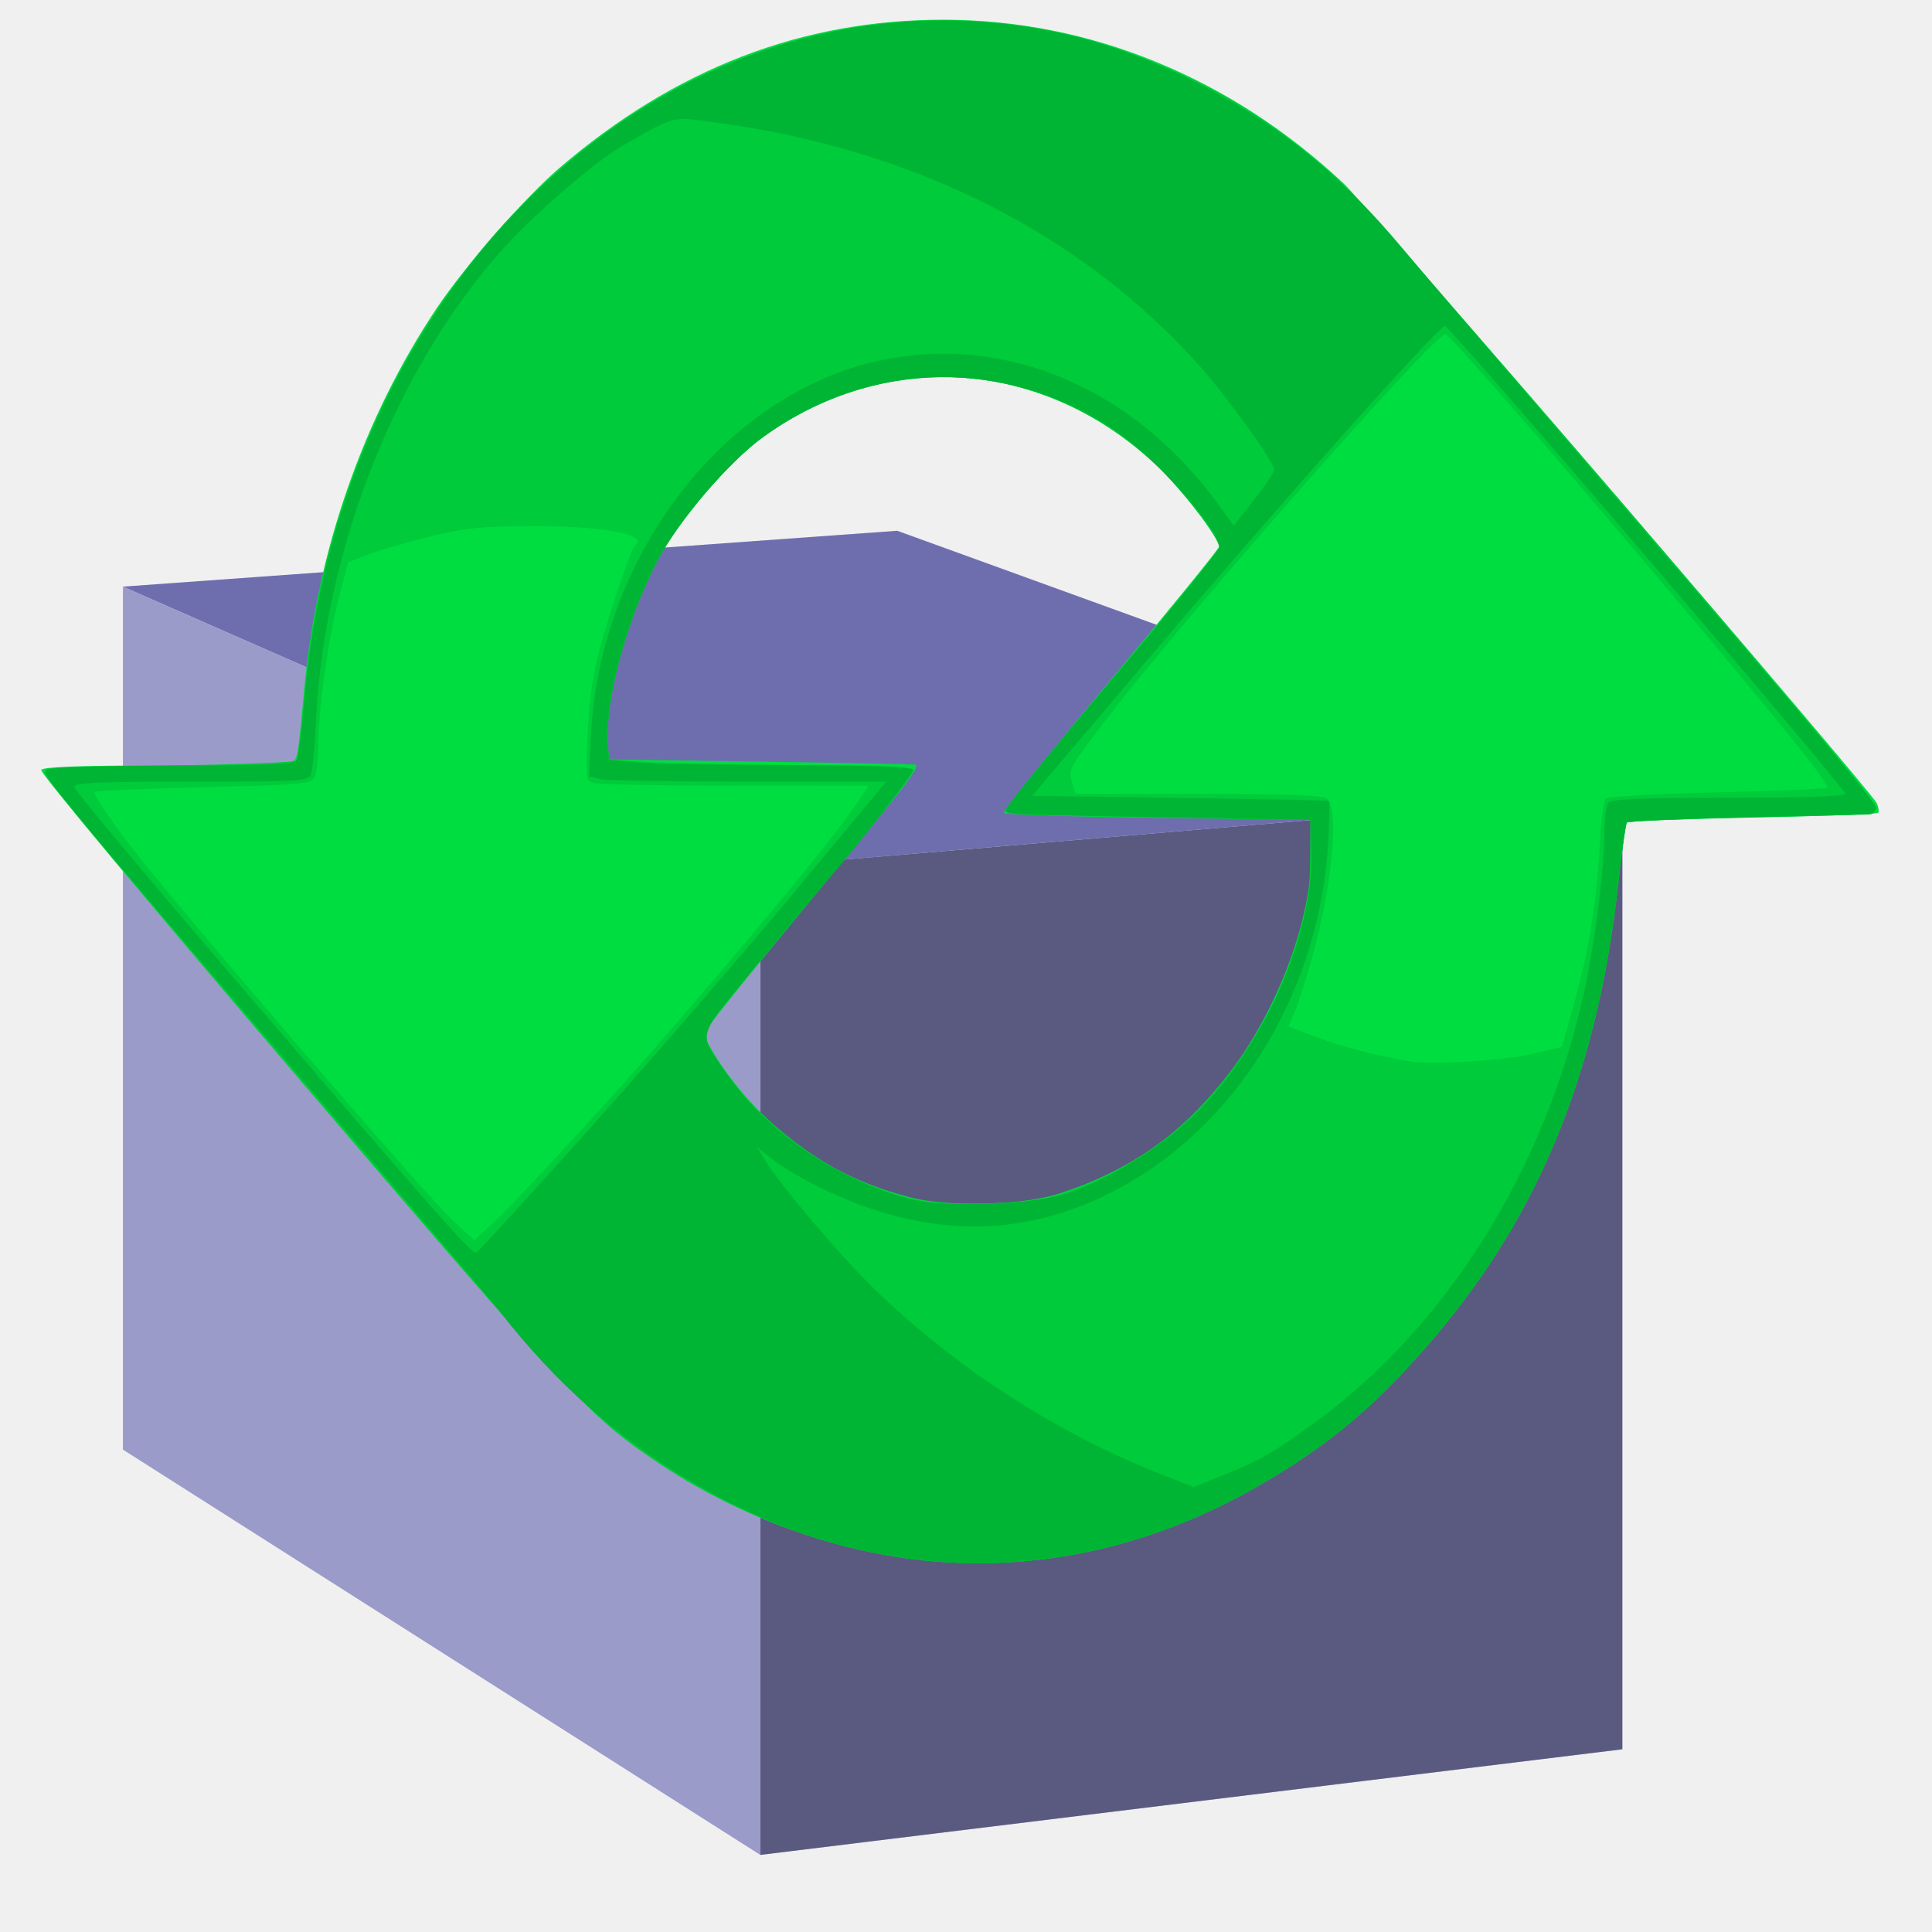
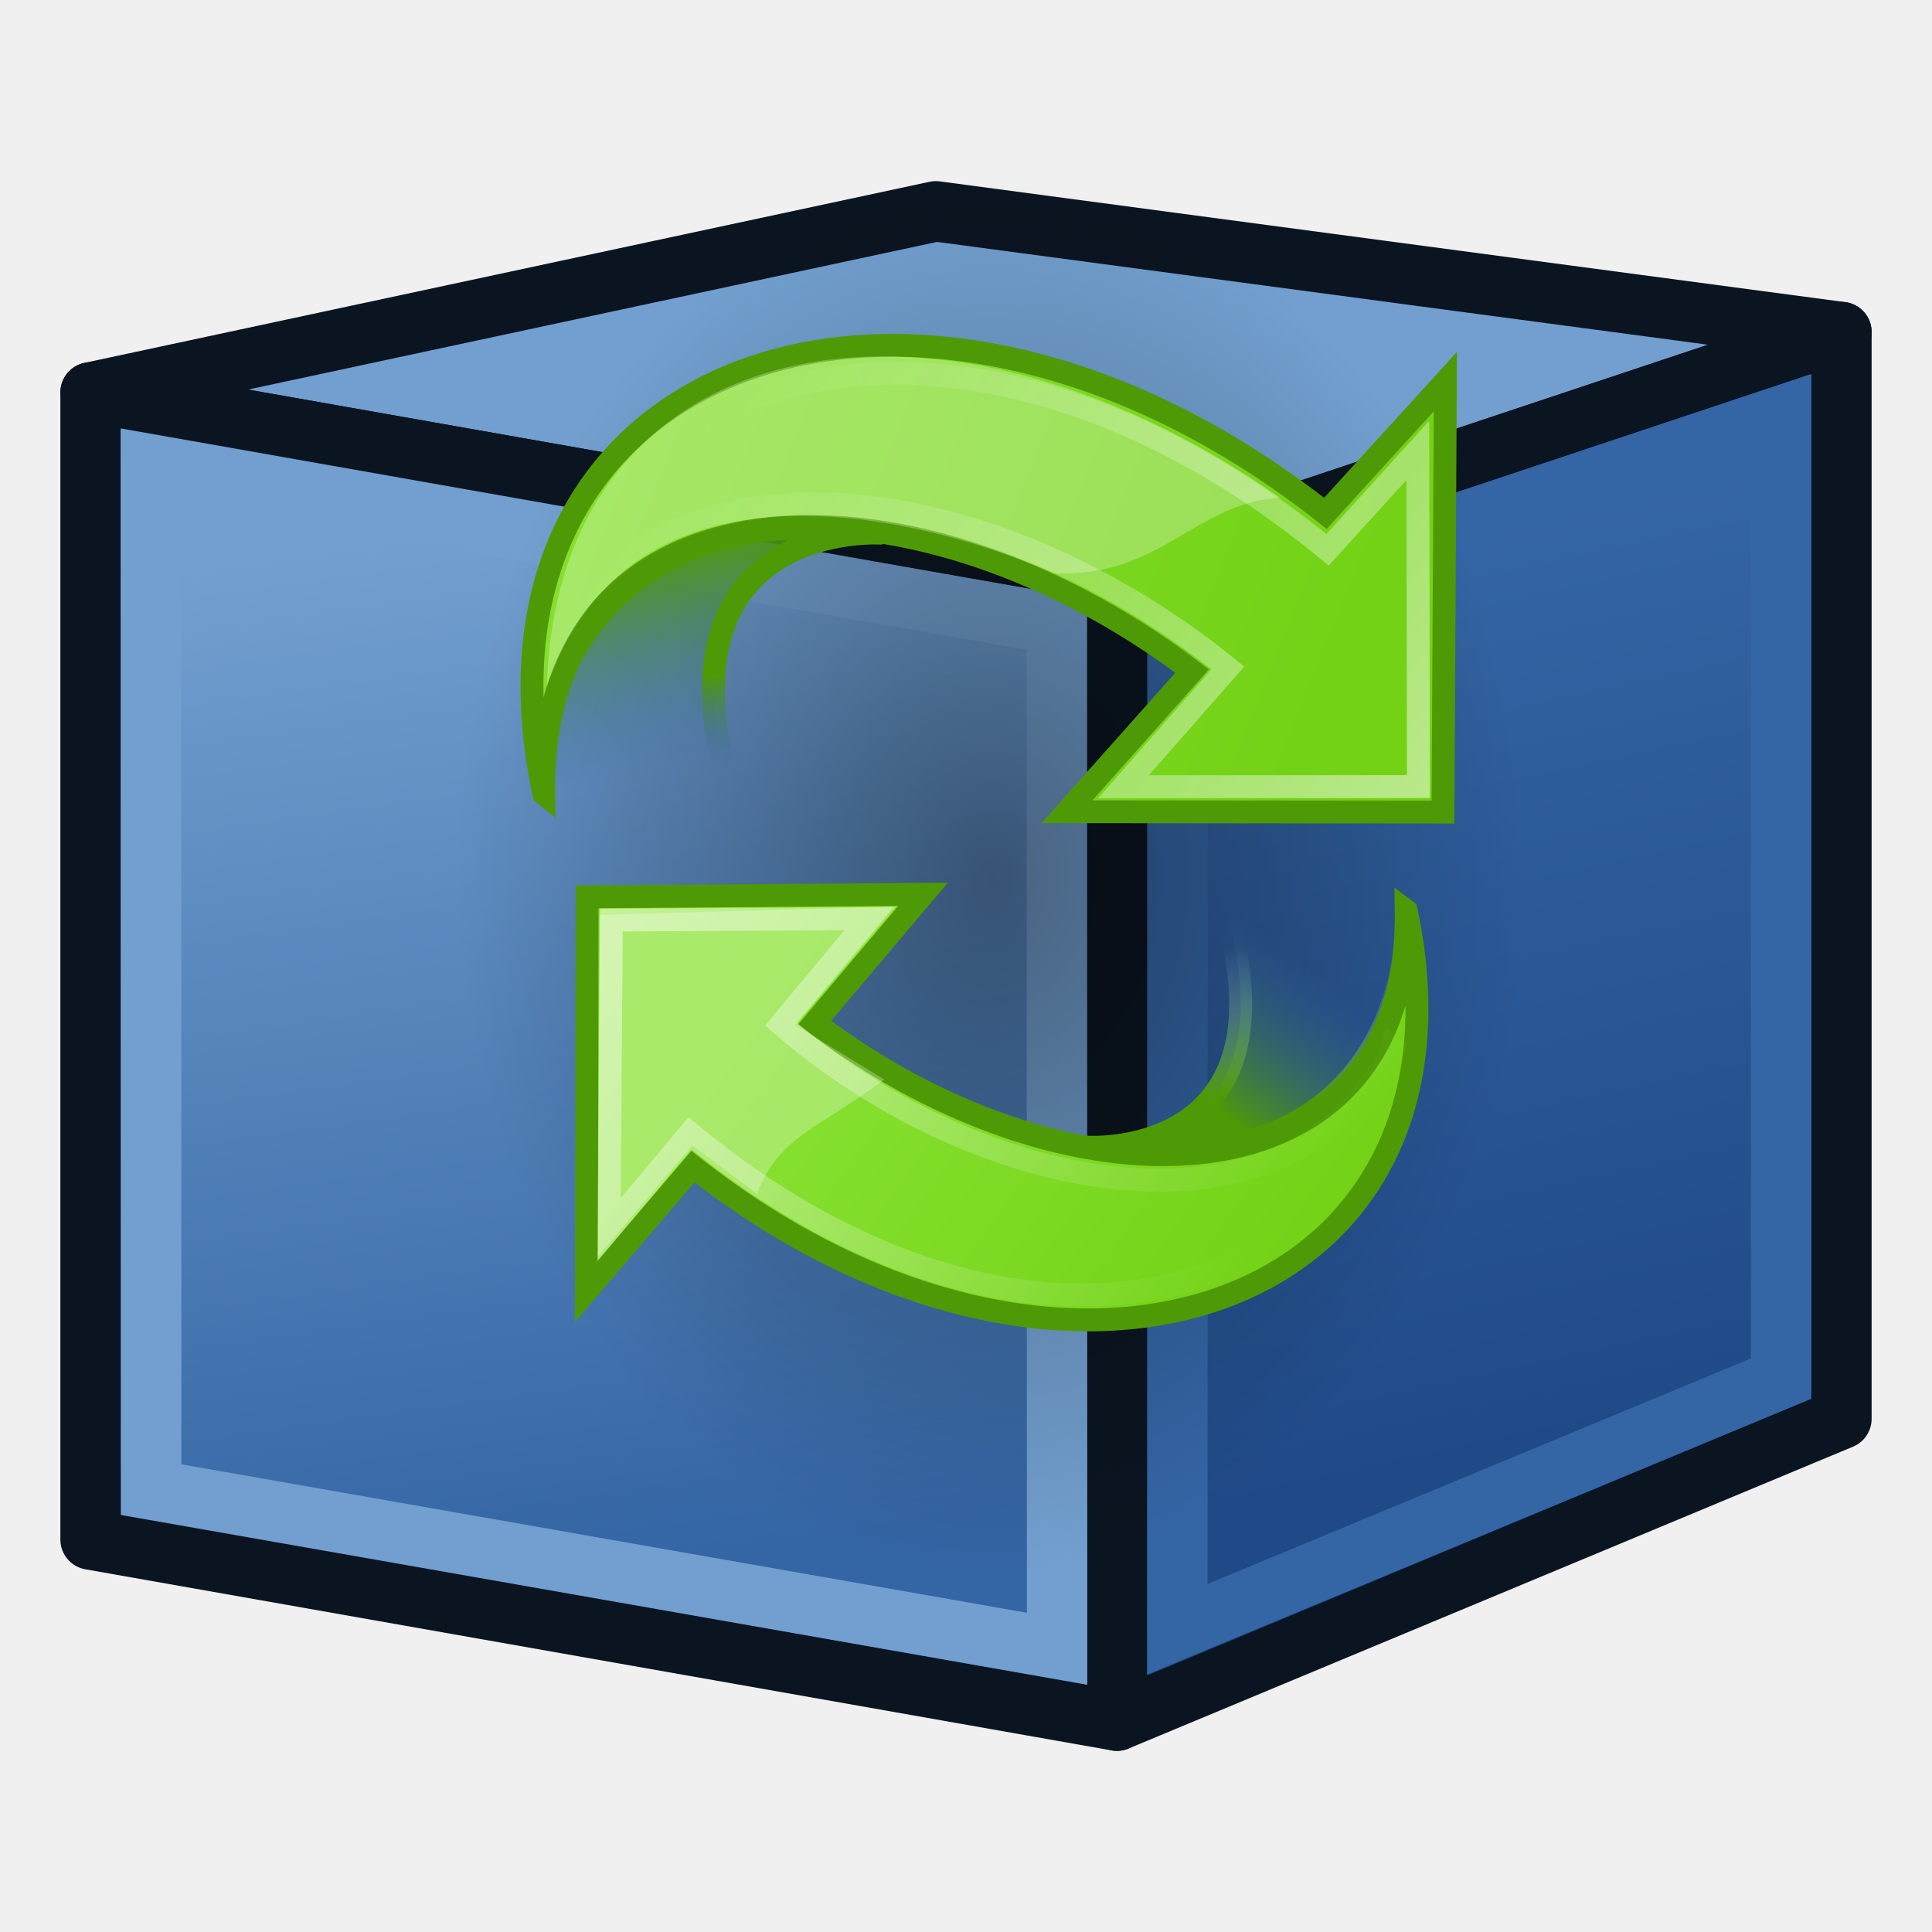
- <svg xmlns="http://www.w3.org/2000/svg" width="48px" height="48px" id="svg3049" version="1.1">
-   <defs id="defs3051">
-     </defs>
+ <svg xmlns="http://www.w3.org/2000/svg" xmlns:xlink="http://www.w3.org/1999/xlink" width="64px" height="64px" id="svg2860" version="1.1">
+   <defs id="defs2862">
+     <linearGradient id="linearGradient3945">
+       <stop style="stop-color:#8ae234;stop-opacity:1" offset="0" id="stop3947" />
+       <stop style="stop-color:#73d216;stop-opacity:1" offset="1" id="stop3949" />
+     </linearGradient>
+     <linearGradient id="linearGradient4387">
+       <stop style="stop-color:#71b2f8;stop-opacity:1;" offset="0" id="stop4389" />
+       <stop style="stop-color:#002795;stop-opacity:1;" offset="1" id="stop4391" />
+     </linearGradient>
+     <radialGradient xlink:href="#linearGradient3377" id="radialGradient3692" cx="45.883" cy="28.87" fx="45.883" fy="28.87" r="19.467" gradientUnits="userSpaceOnUse" gradientTransform="translate(-0.2344322,0.234432)" />
+     <radialGradient xlink:href="#linearGradient4387" id="radialGradient3703" gradientUnits="userSpaceOnUse" cx="131.482" cy="93.557" fx="131.482" fy="93.557" r="19.467" gradientTransform="matrix(0.5271106,1.815887,-1.453484,0.4219133,203.234,-187.6583)" />
+     <linearGradient id="linearGradient3377">
+       <stop id="stop3379" offset="0" style="stop-color:#faff2b;stop-opacity:1;" />
+       <stop id="stop3381" offset="1" style="stop-color:#ffaa00;stop-opacity:1;" />
+     </linearGradient>
+     <radialGradient xlink:href="#linearGradient4387" id="radialGradient3705" gradientUnits="userSpaceOnUse" cx="147.057" cy="83.989" fx="147.057" fy="83.989" r="19.467" gradientTransform="matrix(1.296603,0.1771123,-0.1409286,1.031709,-32.68993,-29.10927)" />
+     <radialGradient xlink:href="#linearGradient3377-3" id="radialGradient3692-5" cx="45.883" cy="28.87" fx="45.883" fy="28.87" r="19.467" gradientUnits="userSpaceOnUse" gradientTransform="translate(-0.2344322,0.234432)" />
+     <linearGradient id="linearGradient3377-3">
+       <stop id="stop3379-8" offset="0" style="stop-color:#faff2b;stop-opacity:1;" />
+       <stop id="stop3381-3" offset="1" style="stop-color:#ffaa00;stop-opacity:1;" />
+     </linearGradient>
+     <linearGradient gradientTransform="translate(0,-4)" xlink:href="#linearGradient3767" id="linearGradient3773" x1="22.117" y1="55.718" x2="17.329" y2="21.311" gradientUnits="userSpaceOnUse" />
+     <linearGradient id="linearGradient3767">
+       <stop style="stop-color:#3465a4;stop-opacity:1" offset="0" id="stop3769" />
+       <stop style="stop-color:#729fcf;stop-opacity:1" offset="1" id="stop3771" />
+     </linearGradient>
+     <linearGradient gradientTransform="translate(0,-4)" xlink:href="#linearGradient3777" id="linearGradient3783" x1="53.897" y1="51.18" x2="47.502" y2="21.837" gradientUnits="userSpaceOnUse" />
+     <linearGradient id="linearGradient3777">
+       <stop style="stop-color:#204a87;stop-opacity:1" offset="0" id="stop3779" />
+       <stop style="stop-color:#3465a4;stop-opacity:1" offset="1" id="stop3781" />
+     </linearGradient>
+     <radialGradient xlink:href="#linearGradient8662" id="radialGradient3757" gradientUnits="userSpaceOnUse" gradientTransform="matrix(1,0,0,0.536723,0,16.87306)" cx="24.837" cy="36.421" fx="24.837" fy="36.421" r="15.645" />
+     <linearGradient id="linearGradient8662">
+       <stop id="stop8664" offset="0" style="stop-color:#000000;stop-opacity:1;" />
+       <stop id="stop8666" offset="1" style="stop-color:#000000;stop-opacity:0;" />
+     </linearGradient>
+     <linearGradient xlink:href="#linearGradient2847" id="linearGradient3759" gradientUnits="userSpaceOnUse" gradientTransform="translate(-64.24781,5.582514)" x1="32.648" y1="30.749" x2="37.124" y2="24.842" />
+     <linearGradient xlink:href="#linearGradient2682" id="linearGradient3761" gradientUnits="userSpaceOnUse" gradientTransform="translate(-64.24781,5.582514)" x1="36.714" y1="31.456" x2="37.124" y2="24.842" />
+     <linearGradient id="linearGradient2682">
+       <stop id="stop2684" offset="0" style="stop-color:#4e9a06;stop-opacity:1" />
+       <stop id="stop2686" offset="1" style="stop-color:#89aedc;stop-opacity:0;" />
+     </linearGradient>
+     <linearGradient xlink:href="#linearGradient2402" id="linearGradient3767-3" gradientUnits="userSpaceOnUse" x1="18.936" y1="23.668" x2="53.589" y2="26.649" />
+     <linearGradient id="linearGradient2402">
+       <stop id="stop2404" offset="0" style="stop-color:#729fcf;stop-opacity:1;" />
+       <stop id="stop2406" offset="1" style="stop-color:#528ac5;stop-opacity:1;" />
+     </linearGradient>
+     <linearGradient xlink:href="#linearGradient2871" id="linearGradient3769" gradientUnits="userSpaceOnUse" x1="46.835" y1="45.264" x2="45.38" y2="50.94" />
+     <linearGradient id="linearGradient2871">
+       <stop id="stop2873" offset="0" style="stop-color:#3465a4;stop-opacity:1;" />
+       <stop id="stop2875" offset="1" style="stop-color:#3465a4;stop-opacity:1" />
+     </linearGradient>
+     <linearGradient xlink:href="#linearGradient3945" id="linearGradient3763" gradientUnits="userSpaceOnUse" x1="18.936" y1="23.668" x2="53.589" y2="26.649" />
+     <linearGradient id="linearGradient3149">
+       <stop id="stop3151" offset="0" style="stop-color:#729fcf;stop-opacity:1;" />
+       <stop id="stop3153" offset="1" style="stop-color:#528ac5;stop-opacity:1;" />
+     </linearGradient>
+     <linearGradient xlink:href="#linearGradient2797" id="linearGradient3771" gradientUnits="userSpaceOnUse" x1="5.965" y1="26.048" x2="52.854" y2="26.048" />
+     <linearGradient id="linearGradient2797">
+       <stop id="stop2799" offset="0" style="stop-color:#ffffff;stop-opacity:1;" />
+       <stop id="stop2801" offset="1" style="stop-color:#ffffff;stop-opacity:0;" />
+     </linearGradient>
+     <linearGradient xlink:href="#linearGradient2847" id="linearGradient3745" gradientUnits="userSpaceOnUse" gradientTransform="translate(-63.7824,5.304921)" x1="13.479" y1="10.612" x2="15.419" y2="19.115" />
+     <linearGradient id="linearGradient2831">
+       <stop id="stop2833" offset="0" style="stop-color:#3465a4;stop-opacity:1;" />
+       <stop style="stop-color:#5b86be;stop-opacity:1;" offset="0.333" id="stop2855" />
+       <stop id="stop2835" offset="1" style="stop-color:#83a8d8;stop-opacity:0;" />
+     </linearGradient>
+     <linearGradient xlink:href="#linearGradient2847" id="linearGradient3747" gradientUnits="userSpaceOnUse" gradientTransform="matrix(-1,0,0,-1,-16.7199,51.42992)" x1="37.128" y1="29.73" x2="37.065" y2="26.194" />
+     <linearGradient id="linearGradient2847">
+       <stop id="stop2849" offset="0" style="stop-color:#4e9a06;stop-opacity:1" />
+       <stop id="stop2851" offset="1" style="stop-color:#3465a4;stop-opacity:0;" />
+     </linearGradient>
+     <linearGradient xlink:href="#linearGradient2380" id="linearGradient3753" gradientUnits="userSpaceOnUse" x1="62.514" y1="36.061" x2="15.985" y2="20.609" />
+     <linearGradient id="linearGradient2380">
+       <stop id="stop2382" offset="0" style="stop-color:#b9cfe7;stop-opacity:1" />
+       <stop id="stop2384" offset="1" style="stop-color:#729fcf;stop-opacity:1" />
+     </linearGradient>
+     <linearGradient xlink:href="#linearGradient3945" id="linearGradient3749" gradientUnits="userSpaceOnUse" x1="62.514" y1="36.061" x2="15.985" y2="20.609" />
+     <linearGradient id="linearGradient3180">
+       <stop id="stop3182" offset="0" style="stop-color:#b9cfe7;stop-opacity:1" />
+       <stop id="stop3184" offset="1" style="stop-color:#729fcf;stop-opacity:1" />
+     </linearGradient>
+     <linearGradient xlink:href="#linearGradient2797" id="linearGradient3755" gradientUnits="userSpaceOnUse" x1="5.965" y1="26.048" x2="52.854" y2="26.048" />
+     <radialGradient xlink:href="#linearGradient8662" id="radialGradient3968" gradientUnits="userSpaceOnUse" gradientTransform="matrix(1,0,0,0.536723,0,16.87306)" cx="24.837" cy="36.421" fx="24.837" fy="36.421" r="15.645" />
+     <linearGradient xlink:href="#linearGradient2847" id="linearGradient3970" gradientUnits="userSpaceOnUse" gradientTransform="translate(-64.24781,5.582514)" x1="32.648" y1="30.749" x2="37.124" y2="24.842" />
+     <linearGradient xlink:href="#linearGradient2682" id="linearGradient3972" gradientUnits="userSpaceOnUse" gradientTransform="translate(-64.24781,5.582514)" x1="36.714" y1="31.456" x2="37.124" y2="24.842" />
+     <linearGradient xlink:href="#linearGradient3945" id="linearGradient3974" gradientUnits="userSpaceOnUse" x1="18.936" y1="23.668" x2="53.589" y2="26.649" />
+     <linearGradient xlink:href="#linearGradient2402" id="linearGradient3976" gradientUnits="userSpaceOnUse" x1="18.936" y1="23.668" x2="53.589" y2="26.649" />
+     <linearGradient xlink:href="#linearGradient2871" id="linearGradient3978" gradientUnits="userSpaceOnUse" x1="46.835" y1="45.264" x2="45.38" y2="50.94" />
+     <linearGradient xlink:href="#linearGradient2797" id="linearGradient3980" gradientUnits="userSpaceOnUse" x1="5.965" y1="26.048" x2="52.854" y2="26.048" />
+     <linearGradient xlink:href="#linearGradient2847" id="linearGradient3982" gradientUnits="userSpaceOnUse" gradientTransform="translate(-63.7824,5.304921)" x1="13.479" y1="10.612" x2="15.419" y2="19.115" />
+     <linearGradient xlink:href="#linearGradient2847" id="linearGradient3984" gradientUnits="userSpaceOnUse" gradientTransform="matrix(-1,0,0,-1,-16.7199,51.42992)" x1="37.128" y1="29.73" x2="37.065" y2="26.194" />
+     <linearGradient xlink:href="#linearGradient3945" id="linearGradient3986" gradientUnits="userSpaceOnUse" x1="62.514" y1="36.061" x2="15.985" y2="20.609" />
+     <linearGradient xlink:href="#linearGradient2380" id="linearGradient3988" gradientUnits="userSpaceOnUse" x1="62.514" y1="36.061" x2="15.985" y2="20.609" />
+     <linearGradient xlink:href="#linearGradient2797" id="linearGradient3990" gradientUnits="userSpaceOnUse" x1="5.965" y1="26.048" x2="52.854" y2="26.048" />
+   </defs>
  <g id="layer1">
-     <g style="opacity:0.8;fill:none;stroke:#31c207;stroke-width:1;stroke-linecap:butt;stroke-miterlimit:4;stroke-opacity:1;stroke-dasharray:2, 1, 0.5, 1;stroke-dashoffset:0" id="g3805">
-       <path id="path3815" style="fill:#afafde;fill-rule:evenodd;stroke:none" d="M 18.892,46.085 3.054,36.013 22.292,34.004 40.308,43.461 z" />
-       <path id="path3813" style="fill:#d7d7ff;fill-rule:evenodd;stroke:none" d="m 3.054,14.575 0,21.438 19.238,-2.009 0,-20.817 z" />
-       <path id="path3817" style="fill:#e9e9ff;fill-rule:evenodd;stroke:none" d="m 40.308,19.719 -18.017,-6.533 0,20.817 18.017,9.456 z" />
-       <path id="path3809" style="fill:#4d4d9f;fill-rule:evenodd;stroke:none" d="M 18.892,21.532 3.054,14.575 22.292,13.187 40.308,19.719 z" />
-       <path id="path3807" style="fill:#353564;fill-rule:evenodd;stroke:none" d="m 18.892,21.532 0,24.552 21.416,-2.624 0,-23.741 z" />
-       <path id="path3811" style="fill:#8686bf;fill-rule:evenodd;stroke:none" d="m 18.892,21.532 -15.838,-6.957 0,21.438 15.838,10.071 z" />
-     </g>
-     <g id="g3037">
-       <path style="fill:#00dd41" d="M 22.697,38.738 C 20.517,38.471 18.254,37.616 16.354,36.341 14.633,35.187 14.163,34.684 7.404,26.776 3.63,22.36 0.988,19.195 1.023,19.13 c 0.041,-0.077 0.916,-0.111 2.894,-0.112 1.56,-6.01e-4 2.978,-0.029 3.153,-0.062 0.356,-0.069 0.305,0.126 0.493,-1.884 0.317,-3.398 1.468,-6.694 3.289,-9.418 0.677,-1.013 2.197,-2.751 3.036,-3.472 2.884,-2.478 6.045,-3.697 9.567,-3.692 3.628,0.006 7.109,1.432 9.922,4.063 0.628,0.588 13.11,15.096 13.25,15.401 0.046,0.101 0.062,0.21 0.035,0.241 -0.027,0.032 -1.43,0.084 -3.119,0.117 -1.688,0.033 -3.094,0.088 -3.124,0.123 -0.03,0.035 -0.129,0.734 -0.219,1.553 -0.531,4.802 -2.055,8.424 -4.882,11.606 -1.255,1.412 -2.284,2.269 -3.832,3.192 -2.772,1.652 -5.782,2.32 -8.789,1.952 z m 3.622,-9.084 c 1.729,-0.567 2.985,-1.435 4.104,-2.838 1.336,-1.674 2.247,-4.159 2.16,-5.894 l -0.027,-0.551 -3.774,-0.05 c -2.076,-0.028 -3.801,-0.082 -3.834,-0.121 -0.033,-0.039 1.155,-1.525 2.642,-3.302 1.486,-1.777 2.702,-3.272 2.702,-3.322 0,-0.217 -0.954,-1.445 -1.58,-2.034 -2.795,-2.627 -6.705,-2.899 -9.761,-0.679 -0.852,0.619 -2.09,2.068 -2.614,3.06 -0.745,1.41 -1.302,3.439 -1.237,4.506 l 0.027,0.439 3.802,0.055 c 2.091,0.03 3.812,0.064 3.824,0.075 0.088,0.084 -0.281,0.559 -2.627,3.386 -1.457,1.755 -2.648,3.237 -2.648,3.293 0.002,0.249 0.917,1.498 1.498,2.046 1.097,1.035 2.209,1.655 3.628,2.024 0.954,0.248 2.817,0.201 3.717,-0.094 z" id="path3043" />
-       <path style="fill:#00cb3a" d="m 22.697,38.738 c -2.179,-0.267 -4.443,-1.123 -6.343,-2.397 -1.704,-1.143 -2.184,-1.657 -8.897,-9.513 -3.638,-4.258 -6.388,-7.552 -6.367,-7.627 0.03,-0.104 0.679,-0.142 3.121,-0.182 1.696,-0.028 3.11,-0.081 3.142,-0.119 0.032,-0.038 0.108,-0.624 0.169,-1.302 C 7.723,15.35 8.059,13.779 8.738,11.9 11.321,4.759 17.443,0.211 24.055,0.521 c 1.565,0.073 2.891,0.355 4.351,0.926 1.879,0.734 3.129,1.501 4.699,2.881 0.972,0.855 13.508,15.443 13.507,15.719 -2.56e-4,0.096 -0.068,0.18 -0.15,0.187 -0.082,0.006 -1.463,0.04 -3.069,0.075 -1.606,0.035 -2.944,0.093 -2.974,0.128 -0.03,0.035 -0.129,0.734 -0.219,1.553 -0.531,4.802 -2.055,8.424 -4.882,11.606 -1.255,1.412 -2.284,2.269 -3.832,3.192 -2.772,1.652 -5.782,2.32 -8.789,1.952 z M 15.014,27.446 c 2.178,-2.4 5.557,-6.424 6.213,-7.399 l 0.354,-0.526 -3.313,-0.001 c -1.822,-8.01e-4 -3.404,-0.03 -3.516,-0.065 -0.203,-0.064 -0.203,-0.068 -0.156,-1.176 0.028,-0.663 0.12,-1.415 0.228,-1.863 0.212,-0.885 0.845,-2.783 0.953,-2.862 0.377,-0.273 -0.807,-0.492 -2.616,-0.483 -1.225,0.006 -1.62,0.048 -2.521,0.27 -0.587,0.145 -1.275,0.346 -1.528,0.448 L 8.651,13.973 8.41,14.895 c -0.261,0.999 -0.504,2.784 -0.504,3.709 0,0.318 -0.048,0.649 -0.107,0.736 -0.091,0.135 -0.49,0.166 -2.741,0.219 -1.449,0.034 -2.669,0.086 -2.712,0.117 -0.043,0.031 0.321,0.583 0.808,1.228 1.089,1.442 7.353,8.727 8.092,9.412 l 0.538,0.498 0.534,-0.492 c 0.294,-0.271 1.507,-1.564 2.696,-2.875 z m 11.518,2.159 c 1.594,-0.559 2.748,-1.383 3.854,-2.752 0.876,-1.085 1.454,-2.192 1.854,-3.55 0.26,-0.882 0.303,-1.163 0.309,-1.98 l 0.007,-0.952 -3.589,-0.061 c -4.225,-0.072 -3.973,-0.059 -3.973,-0.206 0,-0.064 1.192,-1.526 2.649,-3.248 1.457,-1.722 2.649,-3.185 2.649,-3.251 0,-0.242 -0.917,-1.439 -1.58,-2.062 -2.795,-2.627 -6.705,-2.899 -9.761,-0.679 -0.852,0.619 -2.09,2.068 -2.614,3.06 -0.745,1.41 -1.302,3.439 -1.237,4.506 l 0.027,0.439 0.897,0.063 c 0.493,0.035 2.195,0.068 3.781,0.075 2.377,0.01 2.884,0.036 2.884,0.149 0,0.075 -1.173,1.551 -2.606,3.279 -1.433,1.728 -2.606,3.188 -2.605,3.244 4.27e-4,0.056 0.195,0.406 0.433,0.777 0.765,1.195 2.281,2.426 3.667,2.98 1.031,0.412 1.589,0.499 2.948,0.461 1.065,-0.03 1.404,-0.079 2.008,-0.291 z m 11.541,-3.422 0.732,-0.171 0.312,-1.117 c 0.36,-1.29 0.552,-2.492 0.63,-3.947 0.03,-0.565 0.097,-1.066 0.149,-1.113 0.052,-0.047 1.302,-0.115 2.779,-0.15 1.477,-0.035 2.703,-0.086 2.725,-0.112 0.078,-0.092 -1.688,-2.257 -5.497,-6.738 -2.119,-2.493 -3.916,-4.533 -3.993,-4.533 -0.28,0 -6.417,6.964 -8.356,9.484 -0.993,1.29 -1.014,1.327 -0.925,1.628 l 0.092,0.308 3.03,0 c 1.926,0 3.091,0.038 3.196,0.104 0.339,0.213 0.168,2.131 -0.357,4.003 -0.147,0.523 -0.337,1.114 -0.423,1.312 l -0.156,0.36 0.7,0.267 c 0.608,0.232 1.422,0.444 2.323,0.604 0.513,0.091 2.325,-0.021 3.039,-0.188 z" id="path3041" />
-       <path style="fill:#01b534" d="M 22.697,38.738 C 20.771,38.502 18.932,37.857 17.136,36.787 15.316,35.702 13.799,34.356 12.452,32.629 12.178,32.279 10.041,29.763 7.702,27.039 1.395,19.693 1.009,19.227 1.158,19.116 c 0.072,-0.053 1.417,-0.094 3.128,-0.095 2.3,-0.001 3.02,-0.031 3.082,-0.127 0.045,-0.069 0.127,-0.687 0.183,-1.374 C 8.461,6.378 17.336,-1.343 26.661,0.896 c 1.196,0.287 2.471,0.803 3.691,1.492 1.774,1.002 3.084,2.103 4.469,3.754 0.446,0.532 2.484,2.915 4.528,5.294 5.676,6.606 7.263,8.496 7.263,8.647 0,0.087 -0.103,0.142 -0.278,0.149 -0.153,0.006 -1.534,0.04 -3.069,0.075 -1.535,0.035 -2.816,0.093 -2.846,0.128 -0.03,0.035 -0.129,0.734 -0.219,1.553 -0.531,4.802 -2.055,8.424 -4.882,11.606 -1.255,1.412 -2.284,2.269 -3.832,3.192 -2.772,1.652 -5.782,2.32 -8.789,1.952 z m 7.727,-2.101 c 0.907,-0.37 1.2,-0.538 2.212,-1.272 3.332,-2.416 5.794,-6.373 6.75,-10.849 0.254,-1.191 0.472,-2.956 0.474,-3.849 9.22e-4,-0.335 0.047,-0.66 0.104,-0.726 0.076,-0.089 0.858,-0.12 2.99,-0.12 1.918,0 2.888,-0.035 2.888,-0.103 0,-0.15 -9.812,-11.617 -9.941,-11.617 -0.167,0 -4.05,4.354 -7.314,8.201 l -2.943,3.469 3.67,0.053 c 2.018,0.029 3.685,0.063 3.703,0.075 0.019,0.012 0.013,0.439 -0.014,0.949 -0.185,3.603 -2.087,6.878 -4.959,8.54 -2.451,1.418 -5.003,1.444 -7.749,0.077 -0.399,-0.199 -0.897,-0.497 -1.107,-0.664 l -0.38,-0.303 0.205,0.337 c 0.36,0.592 1.811,2.306 2.649,3.129 2.005,1.968 4.528,3.61 7.134,4.643 0.47,0.186 0.856,0.339 0.858,0.34 0.002,9.02e-4 0.348,-0.139 0.769,-0.31 z M 14.676,28.012 c 1.517,-1.693 3.789,-4.318 5.05,-5.835 l 2.292,-2.757 -3.414,0 c -1.878,0 -3.539,-0.029 -3.693,-0.065 l -0.279,-0.065 0.05,-1.011 c 0.222,-4.492 3.338,-8.52 7.216,-9.33 3.144,-0.657 6.326,0.725 8.428,3.661 l 0.323,0.451 0.505,-0.64 c 0.278,-0.352 0.504,-0.69 0.503,-0.751 C 31.653,11.472 30.506,9.879 29.793,9.081 26.869,5.806 22.71,3.71 17.828,3.051 16.649,2.891 16.814,2.851 15.442,3.636 14.828,3.987 13.362,5.242 12.599,6.071 9.9,9.001 8.049,13.618 7.851,17.918 c -0.029,0.634 -0.088,1.231 -0.13,1.327 -0.071,0.162 -0.301,0.175 -2.979,0.175 -2.27,0 -2.902,0.027 -2.902,0.126 0,0.069 1.721,2.132 3.824,4.585 5.065,5.907 6.061,7.037 6.166,6.994 0.049,-0.019 1.33,-1.42 2.846,-3.113 z m 11.857,1.633 c 0.977,-0.33 2.263,-1.114 3.051,-1.857 1.784,-1.684 3.071,-4.551 2.998,-6.68 l -0.025,-0.736 -3.418,-0.062 c -4.363,-0.079 -4.144,-0.068 -4.144,-0.206 0,-0.064 1.192,-1.523 2.649,-3.242 1.457,-1.718 2.649,-3.189 2.649,-3.269 0,-0.437 -1.519,-2.155 -2.521,-2.85 -2.697,-1.873 -6.141,-1.826 -8.821,0.121 -0.852,0.619 -2.09,2.068 -2.614,3.06 -0.745,1.41 -1.302,3.439 -1.237,4.506 l 0.027,0.439 0.598,0.063 c 0.329,0.034 2.03,0.068 3.781,0.075 2.12,0.008 3.183,0.047 3.183,0.116 0,0.119 -1.419,1.939 -2.263,2.902 -0.314,0.358 -1.111,1.318 -1.773,2.132 -1.379,1.699 -1.333,1.471 -0.53,2.612 0.977,1.388 2.696,2.545 4.489,3.02 0.839,0.222 3.082,0.14 3.921,-0.144 z" id="path3039" />
+     <path style="fill:#729fcf;stroke:#0b1521;stroke-width:2;stroke-linecap:butt;stroke-linejoin:round;stroke-opacity:1" d="M 3,13 37,19 61,11 31,7 z" id="path2993" />
+     <path style="fill:url(#linearGradient3783);fill-opacity:1;stroke:#0b1521;stroke-width:2;stroke-linecap:butt;stroke-linejoin:round;stroke-opacity:1" d="M 61,11 61,47 37,57 37,19 z" id="path2995" />
+     <path id="path3825" d="M 3,13 37,19 37,57 3,51 z" style="fill:url(#linearGradient3773);fill-opacity:1;fill-rule:evenodd;stroke:#0b1521;stroke-width:2;stroke-linecap:butt;stroke-linejoin:round;stroke-miterlimit:4;stroke-opacity:1;stroke-dasharray:none;stroke-dashoffset:0;marker:none;visibility:visible;display:inline;overflow:visible;enable-background:accumulate" />
+     <path style="fill:none;stroke:#729fcf;stroke-width:2;stroke-linecap:butt;stroke-linejoin:miter;stroke-opacity:1" d="m 5,15.428 0.009,33.919 30.009,5.269 -0.009,-33.934 z" id="path3765" />
+     <path style="fill:none;stroke:#3465a4;stroke-width:2;stroke-linecap:butt;stroke-linejoin:miter;stroke-opacity:1" d="m 39.012,20.434 -0.012,33.535 20.001,-8.301 3.6e-4,-31.867 z" id="path3775" />
+     <g id="g3951" transform="translate(73.24415,12.28072)">
+       <g style="stroke-width:1.329;stroke-miterlimit:4;stroke-dasharray:none" transform="matrix(0.7594946,0,0,0.7594946,-9.998942,-3.916207)" id="g3736">
+         <path transform="matrix(-1.489736,0,0,-3.606488,-3.039161,158.5224)" d="m 40.482,36.421 a 15.645,8.397 0 1 1 -31.289,0 15.645,8.397 0 1 1 31.289,0 z" id="path8660" style="opacity:0.383;color:#000000;fill:url(#radialGradient3968);fill-opacity:1;fill-rule:evenodd;stroke:none;stroke-width:1.088;marker:none;visibility:visible;display:inline;overflow:visible" />
+         <path id="path2839" d="m -35.873,39.02 c 0,0 8.938,0.625 6.188,-9.875 l 7.776,0 c 0,1.503 -0.588,11.875 -13.963,9.875 z" style="color:#000000;fill:url(#linearGradient3970);fill-opacity:1;fill-rule:nonzero;stroke:url(#linearGradient3972);stroke-width:0.998;stroke-linecap:butt;stroke-linejoin:miter;stroke-miterlimit:4;stroke-opacity:1;stroke-dasharray:none;stroke-dashoffset:0;marker:none;visibility:visible;display:block;overflow:visible" />
+         <g style="color:#000000;fill:url(#linearGradient3976);fill-opacity:1;fill-rule:nonzero;stroke:url(#linearGradient3978);stroke-width:1.317;stroke-linecap:butt;stroke-linejoin:miter;stroke-miterlimit:4;stroke-opacity:1;stroke-dasharray:none;stroke-dashoffset:0;marker:none;visibility:visible;display:block;overflow:visible" transform="matrix(0.579051,0.489228,0.489228,-0.579051,-72.16883,36.1185)" id="g2779">
+           <path style="color:#000000;fill:url(#linearGradient3974);fill-opacity:1;fill-rule:nonzero;stroke:#4e9a06;stroke-width:1.317;stroke-linecap:butt;stroke-linejoin:miter;stroke-miterlimit:4;stroke-opacity:1;stroke-dasharray:none;stroke-dashoffset:0;marker:none;visibility:visible;display:block;overflow:visible" d="M 44.307,50.23 C 62.821,35.819 49.665,13.412 22.462,12.498 L 22.399,3.069 7.794,20.424 22.462,33.006 c 0,0 0,-9.668 0,-9.668 18.83,0.999 32.982,14.072 21.844,26.892 z" id="path2781" />
+         </g>
+         <path style="opacity:0.272;color:#000000;fill:#ffffff;fill-opacity:1;fill-rule:nonzero;stroke:none;stroke-width:1.329;marker:none;visibility:visible;display:inline;overflow:visible" d="m -57.185,43.77 0.062,-14.875 12.938,-0.375 -4.389,5.179 3.867,2.373 c -3,2.25 -4.55,2.422 -5.55,4.985 l -2.817,-2.11 -4.112,4.824 z" id="path2791" />
+         <g id="g2793" transform="matrix(0.508536,0.429651,0.429651,-0.508536,-68.221,36.1237)" style="opacity:0.5;fill:none;stroke:#ffffff;stroke-width:1.499;stroke-miterlimit:4;stroke-opacity:1;stroke-dasharray:none">
+           <path id="path2795" d="M 51.09,45.944 C 60.21,30.724 46.632,12.201 19.485,11.949 L 19.513,3.703 6.534,19.297 19.368,30.269 c 0,0 0.056,-9.007 0.056,-9.007 17.528,-0.224 35.195,10.103 31.667,24.682 z" style="color:#000000;fill:none;stroke:url(#linearGradient3980);stroke-width:1.499;stroke-linecap:butt;stroke-linejoin:miter;stroke-miterlimit:4;stroke-opacity:1;stroke-dasharray:none;stroke-dashoffset:0;marker:none;visibility:visible;display:block;overflow:visible" />
+         </g>
+       </g>
+       <g style="stroke-width:1.213;stroke-miterlimit:4;stroke-dasharray:none" transform="matrix(0.8323264,0,0,0.8323264,-7.320549,-7.928729)" id="g3728">
+         <path style="color:#000000;fill:url(#linearGradient3982);fill-opacity:1;fill-rule:nonzero;stroke:url(#linearGradient3984);stroke-width:0.911;stroke-linecap:butt;stroke-linejoin:miter;stroke-miterlimit:4;stroke-opacity:1;stroke-dasharray:none;stroke-dashoffset:0;marker:none;visibility:visible;display:block;overflow:visible" d="m -44.095,15.992 c 0,0 -8.938,-0.625 -6.188,9.875 l -7.688,0 c 0,0 0.5,-11.875 13.875,-9.875 z" id="path2865" />
+         <g id="g1878" transform="matrix(-0.579051,-0.489228,-0.489228,0.579051,-7.331961,18.95388)" style="fill:url(#linearGradient3988);fill-opacity:1;stroke:#3465a4;stroke-width:1.201;stroke-miterlimit:4;stroke-opacity:1;stroke-dasharray:none">
+           <path id="path1880" d="M 44.307,50.23 C 62.821,35.819 49.665,13.412 22.462,12.498 L 22.114,3.152 7.625,20.497 22.714,33.219 c 0,0 -0.252,-9.881 -0.252,-9.881 18.83,0.999 32.982,14.072 21.844,26.892 z" style="color:#000000;fill:url(#linearGradient3986);fill-opacity:1;fill-rule:nonzero;stroke:#4e9a06;stroke-width:1.201;stroke-linecap:butt;stroke-linejoin:miter;stroke-miterlimit:4;stroke-opacity:1;stroke-dasharray:none;stroke-dashoffset:0;marker:none;visibility:visible;display:block;overflow:visible" />
+         </g>
+         <g style="opacity:0.5;fill:none;stroke:#ffffff;stroke-width:1.368;stroke-miterlimit:4;stroke-opacity:1;stroke-dasharray:none" transform="matrix(-0.508536,-0.429651,-0.429651,0.508536,-11.19881,18.94799)" id="g2805">
+           <path style="color:#000000;fill:none;stroke:url(#linearGradient3990);stroke-width:1.368;stroke-linecap:butt;stroke-linejoin:miter;stroke-miterlimit:4;stroke-opacity:1;stroke-dasharray:none;stroke-dashoffset:0;marker:none;visibility:visible;display:block;overflow:visible" d="M 51.39,46.506 C 60.51,31.286 47.051,12.432 19.628,12.07 L 19.343,4.051 6.341,19.379 19.809,30.765 c 0,0 -0.182,-9.453 -0.182,-9.453 18.245,0.382 34.784,10.925 31.763,25.195 z" id="path2807" />
+         </g>
+         <path style="opacity:0.272;color:#000000;fill:#ffffff;fill-opacity:1;fill-rule:nonzero;stroke:none;stroke-width:1.213;marker:none;visibility:visible;display:inline;overflow:visible" d="m -57.435,22.083 c 3.593,-10.441 16.444,-6.145 20.188,-4.5 4.175,0.211 5.675,-2.835 9,-3 -14.05,-9.79 -28.812,-6.5 -29.188,7.5 z" id="path2811" />
+       </g>
    </g>
  </g>
</svg>
